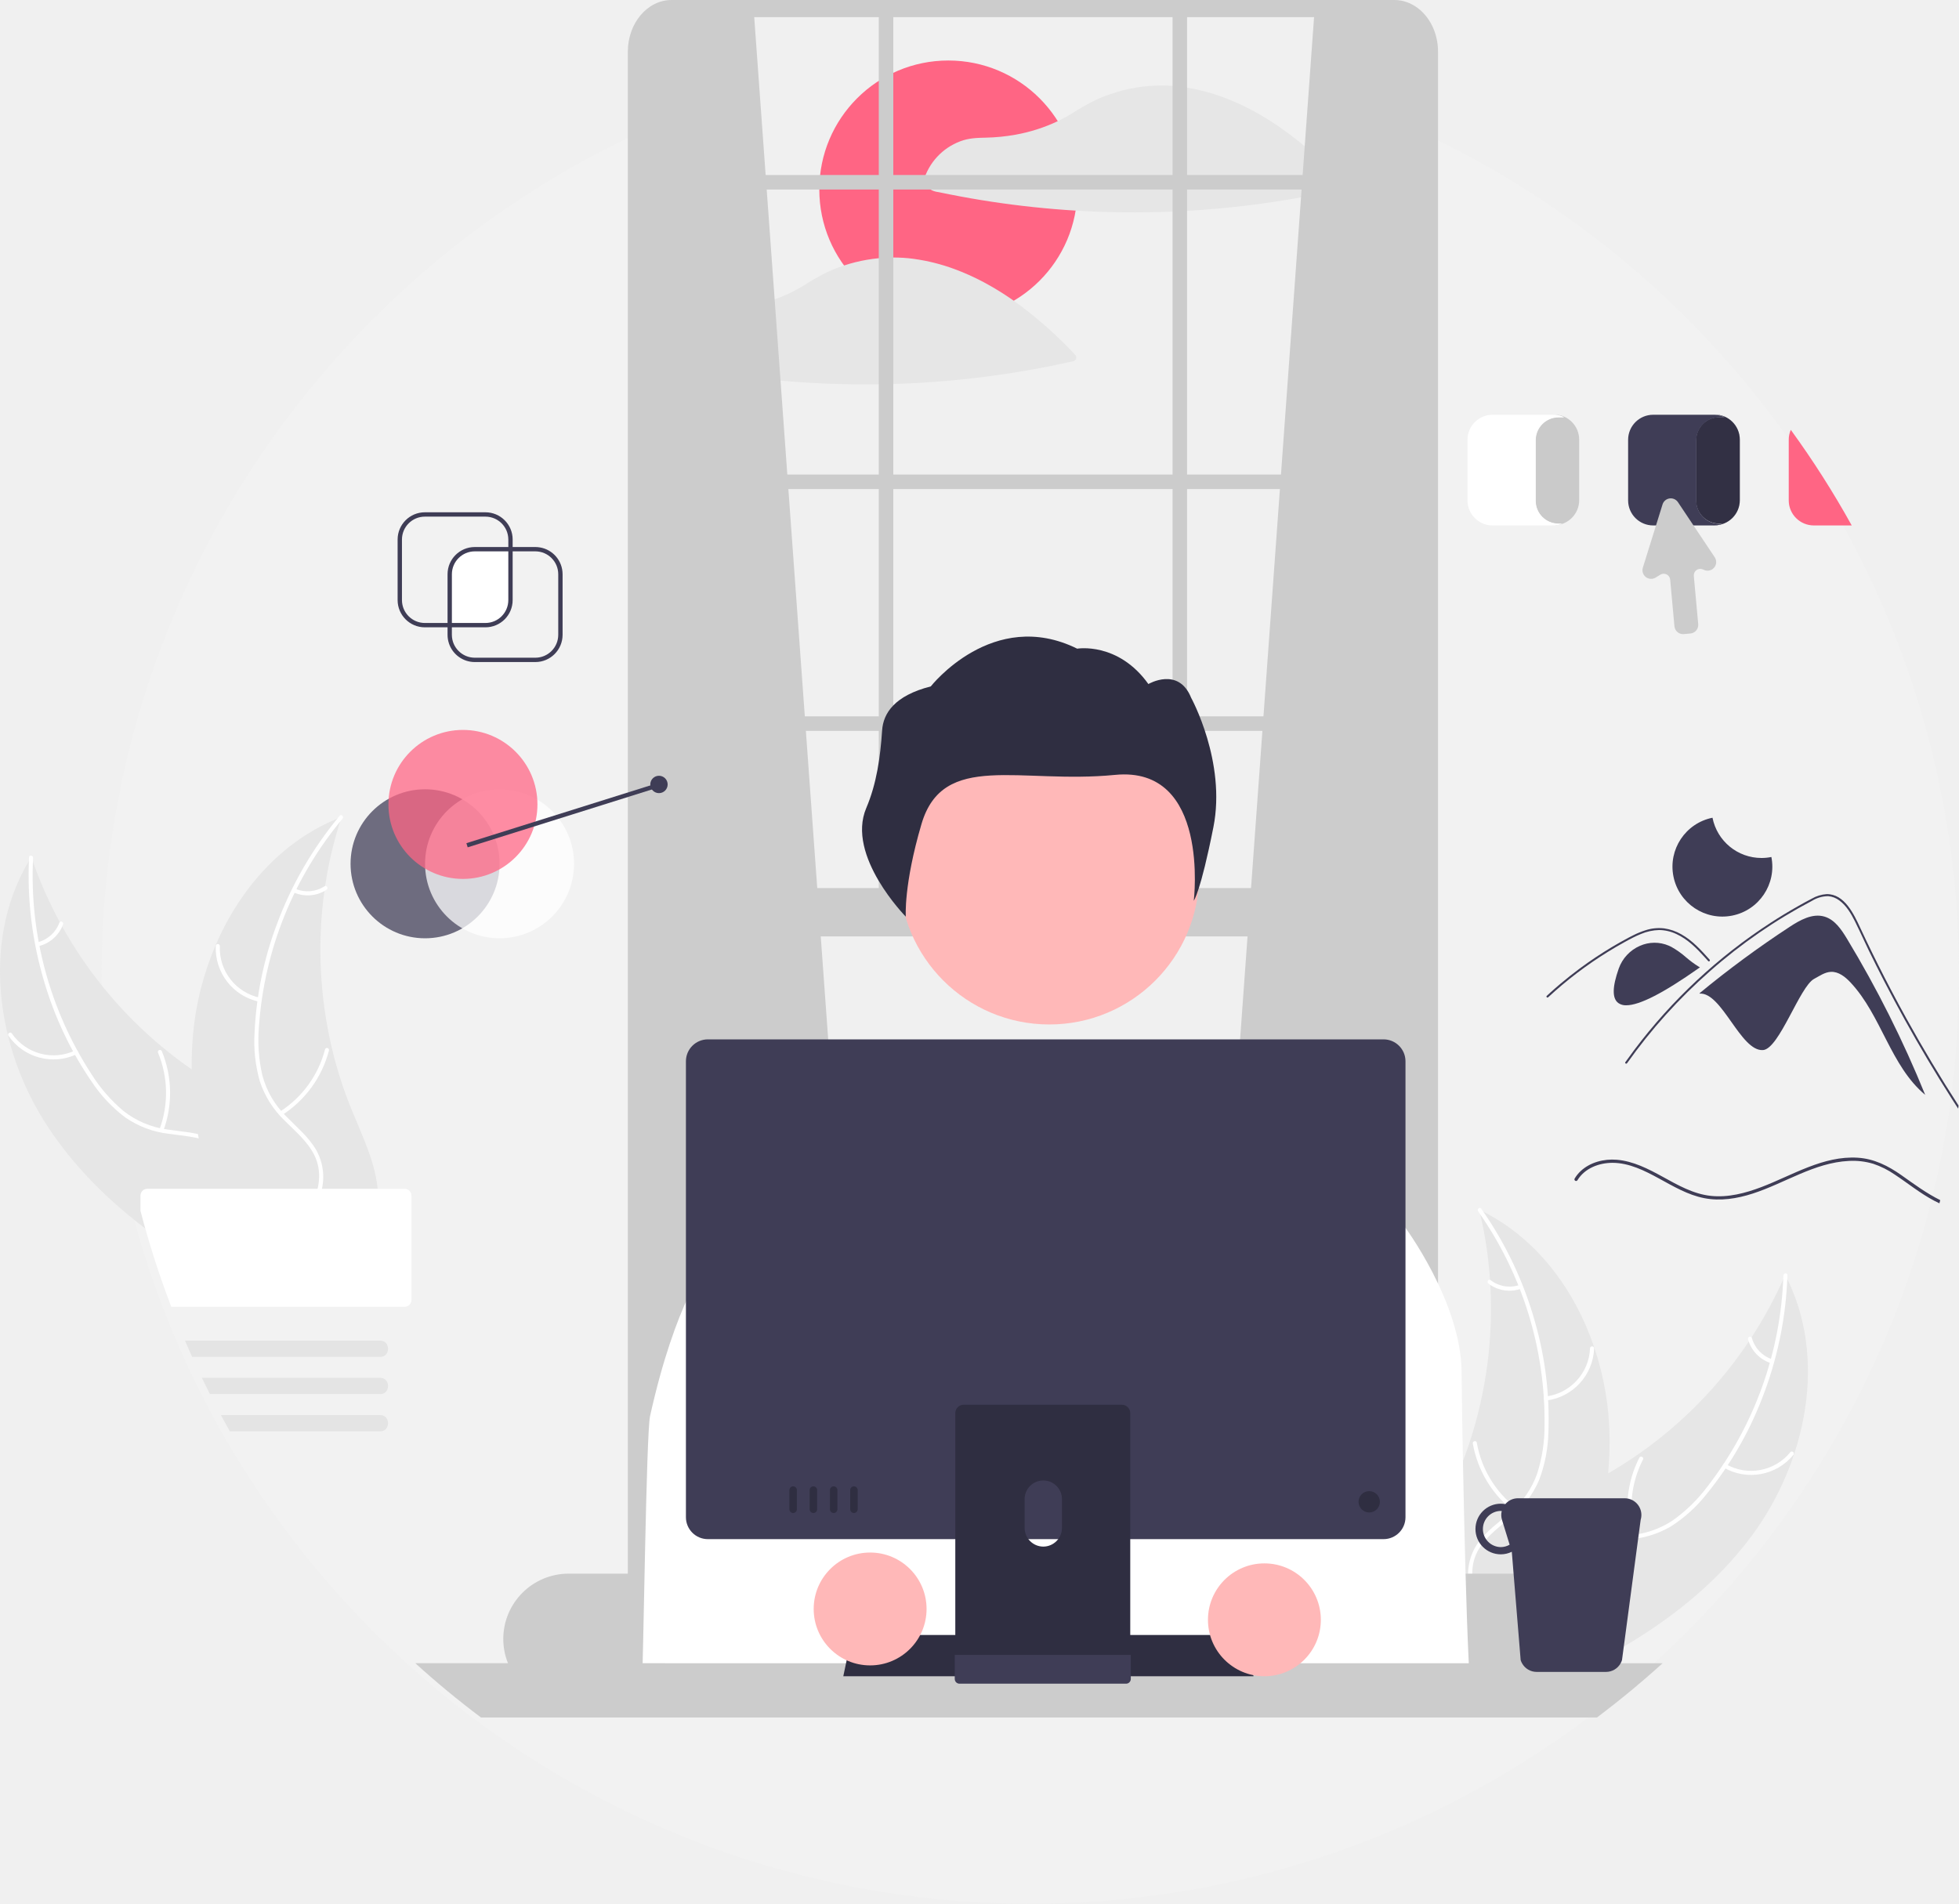
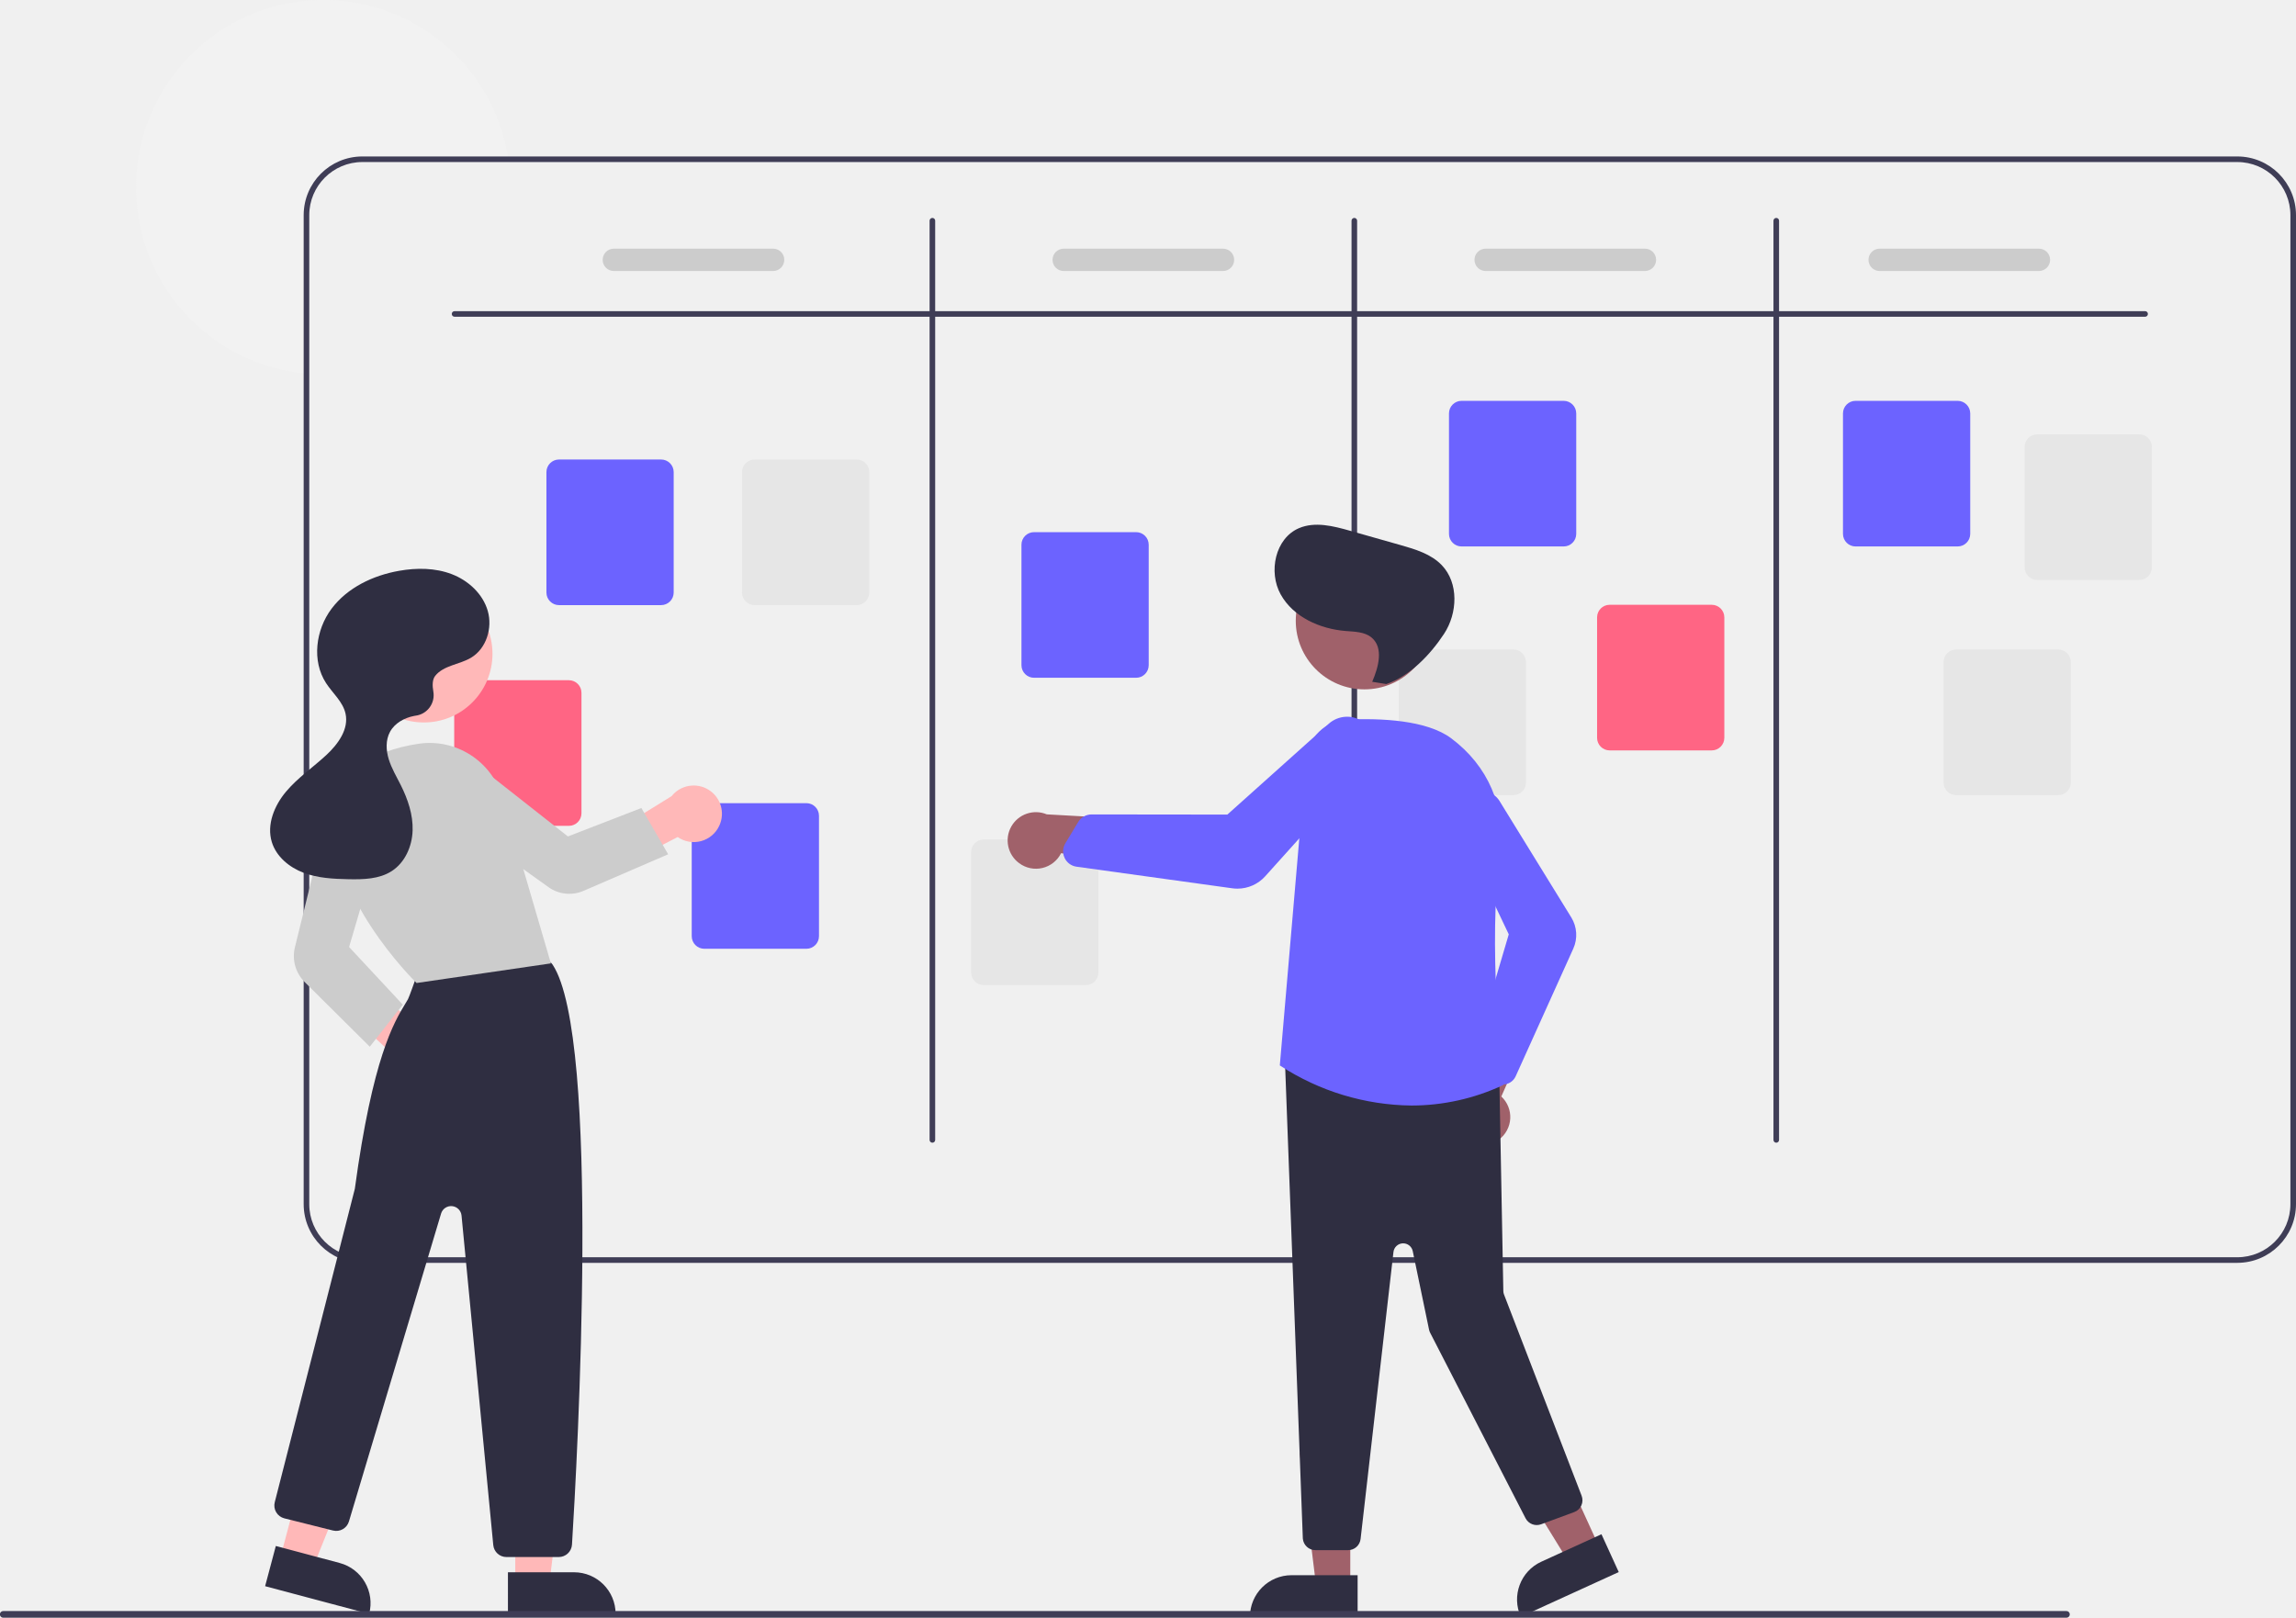
- <svg xmlns="http://www.w3.org/2000/svg" data-name="Layer 1" width="804.473" height="781.847" viewBox="0 0 804.473 781.847">
-   <path d="M954.619,274.869a380.704,380.704,0,0,0-25.021-39.265q-9.6-13.224-20.288-25.565h-.018a383.418,383.418,0,0,0-41.94-41.512q-4.613-3.918-9.351-7.675a380.926,380.926,0,0,0-93.882-54.857l.299,49.327L767.65,717.625H487.686L471.941,156.384l1.173-48.539C335.856,165.572,239.481,301.3,239.481,459.546a381.687,381.687,0,0,0,12.399,96.795,375.139,375.139,0,0,0,12.649,39.408q2.674,7.02,5.642,13.914c.954,2.237,1.925,4.457,2.933,6.668,1.292,2.888,2.638,5.767,4.02,8.611q1.604,3.356,3.298,6.668,2.179,4.346,4.502,8.62c1.194,2.237,2.425,4.457,3.672,6.667a382.934,382.934,0,0,0,76.151,95.244q12.956,11.753,26.964,22.285a381.449,381.449,0,0,0,458.295,0q7.621-5.723,14.931-11.829,4.854-4.038,9.547-8.227c.829-.74,1.658-1.48,2.478-2.228a382.978,382.978,0,0,0,71.364-87.008,374.258,374.258,0,0,0,19.325-36.689q2.286-4.974,4.43-10.037a376.132,376.132,0,0,0,16.562-47.591q1.03-3.757,1.988-7.541v-.009c.107-.437.223-.883.33-1.319.66-2.656,1.293-5.33,1.899-8.005v-.009q2.942-12.93,4.965-26.171c.169-1.132.339-2.264.499-3.396.062-.41.125-.82.169-1.23v-.009q1.444-10.229,2.344-20.609,1.391-16.299,1.399-32.972A379.627,379.627,0,0,0,954.619,274.869Z" transform="translate(-197.7636 -59.07674)" fill="#f2f2f2" />
-   <path d="M917.165,689.762c22.573-30.501,31.255-73.463,13.695-107.101a174.83,174.83,0,0,1-82.773,86.927c-14.289,7.006-30.912,13.31-37.526,27.784-4.116,9.006-3.332,19.641-.024,28.974,3.309,9.333,8.936,17.638,14.503,25.827l.293,2.454C860.387,740.094,894.592,720.263,917.165,689.762Z" transform="translate(-197.7636 -59.07674)" fill="#e6e6e6" />
-   <path d="M930.112,582.931a149.432,149.432,0,0,1-31.086,86.525,64.35,64.35,0,0,1-14.424,14.088,36.908,36.908,0,0,1-18.452,6.069c-6.131.439-12.453.179-18.371,2.101a22.599,22.599,0,0,0-13.521,12.6c-3.276,7.232-3.759,15.209-3.959,23.027-.223,8.68-.317,17.699-4.411,25.59-.496.956,1.016,1.67,1.512.715,7.123-13.728,2.498-29.782,6.743-44.214,1.981-6.734,6.003-12.912,12.726-15.61,5.879-2.36,12.399-2.097,18.61-2.488a39.384,39.384,0,0,0,18.263-5.261,59.491,59.491,0,0,0,14.912-13.482,144.976,144.976,0,0,0,22.711-39.209,152.082,152.082,0,0,0,10.413-50.596c.034-1.073-1.632-.921-1.666.145Z" transform="translate(-197.7636 -59.07674)" fill="#fff" />
-   <path d="M905.678,661.815a22.42,22.42,0,0,0,28.554-5.242c.678-.836-.589-1.928-1.268-1.092a20.76,20.76,0,0,1-26.571,4.822c-.93-.542-1.64.973-.715,1.512Z" transform="translate(-197.7636 -59.07674)" fill="#fff" />
-   <path d="M869.288,689.799a43.212,43.212,0,0,1,3.185-31.33c.493-.958-1.02-1.672-1.512-.715a44.947,44.947,0,0,0-3.248,32.609c.292,1.038,1.865.469,1.575-.563Z" transform="translate(-197.7636 -59.07674)" fill="#fff" />
-   <path d="M925.48,617.311a12.691,12.691,0,0,1-8.289-8.735c-.279-1.041-1.852-.471-1.575.563a14.221,14.221,0,0,0,9.149,9.683.864.864,0,0,0,1.113-.398.84.84,0,0,0-.398-1.113Z" transform="translate(-197.7636 -59.07674)" fill="#fff" />
-   <path d="M805.205,555.891c.156.655.311,1.31.458,1.976a167.127,167.127,0,0,1,3.973,26.818c.057.698.105,1.405.142,2.103a176.19,176.19,0,0,1-8.405,64.321,171.102,171.102,0,0,1-9.933,24.025c-5.408,10.696-12.123,21.862-13.637,33.381a29.352,29.352,0,0,0-.29,3.621l44.805,42.658c.15.046.292.102.443.149l1.711,1.785c.23-.385.46-.79.69-1.175.134-.223.259-.455.393-.678.086-.152.172-.304.259-.436.029-.05.057-.101.077-.141.087-.132.153-.264.23-.385q1.939-3.387,3.836-6.813c.01-.01.01-.01.009-.03,9.595-17.428,17.82-35.81,22.993-54.855.155-.573.321-1.156.456-1.748a163.269,163.269,0,0,0,4.717-26.223,144.339,144.339,0,0,0,.62-14.591,120.027,120.027,0,0,0-6.239-37.006c-7.992-23.785-23.502-44.749-45.61-55.917C806.336,556.443,805.78,556.167,805.205,555.891Z" transform="translate(-197.7636 -59.07674)" fill="#e6e6e6" />
-   <path d="M804.764,556.556a149.432,149.432,0,0,1,27.274,87.801,64.351,64.351,0,0,1-3.034,19.933,36.908,36.908,0,0,1-11.079,15.955c-4.631,4.042-9.836,7.64-13.403,12.738a22.599,22.599,0,0,0-3.209,18.201c1.738,7.746,6.156,14.406,10.702,20.769,5.048,7.065,10.403,14.323,11.885,23.088.18,1.062,1.817.721,1.638-.339-2.578-15.25-15.936-25.283-21.236-39.362-2.473-6.569-2.981-13.924.762-20.126,3.273-5.424,8.637-9.139,13.361-13.191a39.384,39.384,0,0,0,11.415-15.197,59.491,59.491,0,0,0,3.79-19.742,144.976,144.976,0,0,0-5.473-44.98,152.082,152.082,0,0,0-22.148-46.667c-.619-.877-1.858.248-1.243,1.119Z" transform="translate(-197.7636 -59.07674)" fill="#fff" />
-   <path d="M832.749,634.251a22.42,22.42,0,0,0,19.643-21.377c.038-1.075-1.631-1.185-1.669-.108a20.76,20.76,0,0,1-18.313,19.847c-1.069.127-.723,1.764.339,1.638Z" transform="translate(-197.7636 -59.07674)" fill="#fff" />
-   <path d="M820.542,678.504a43.212,43.212,0,0,1-16.32-26.933c-.183-1.061-1.821-.721-1.638.339a44.947,44.947,0,0,0,17.039,27.992c.858.653,1.772-.749.918-1.398Z" transform="translate(-197.7636 -59.07674)" fill="#fff" />
-   <path d="M821.765,586.795a12.691,12.691,0,0,1-11.877-1.984c-.85-.663-1.762.739-.918,1.398a14.221,14.221,0,0,0,13.135,2.224.864.864,0,0,0,.649-.988.84.84,0,0,0-.988-.649Z" transform="translate(-197.7636 -59.07674)" fill="#fff" />
-   <path d="M215.568,518.935c-20.02-32.234-25.181-75.76-4.946-107.86a174.83,174.83,0,0,0,75.435,93.366c13.673,8.144,29.728,15.778,35.144,30.742,3.37,9.311,1.725,19.847-2.331,28.88-4.056,9.033-10.34,16.853-16.554,24.562l-.492,2.423C268.068,573.715,235.588,551.169,215.568,518.935Z" transform="translate(-197.7636 -59.07674)" fill="#e6e6e6" />
-   <path d="M211.346,411.405a149.432,149.432,0,0,0,23.951,88.765,64.351,64.351,0,0,0,13.231,15.214,36.908,36.908,0,0,0,17.898,7.548c6.075.936,12.397,1.19,18.139,3.587a22.599,22.599,0,0,1,12.452,13.657c2.678,7.474,2.51,15.464,2.075,23.272-.483,8.669-1.123,17.667,2.317,25.864.417.993-1.149,1.582-1.565.59-5.984-14.262-.069-29.886-3.128-44.615-1.427-6.873-4.934-13.357-11.415-16.593-5.668-2.83-12.187-3.097-18.346-3.992a39.384,39.384,0,0,1-17.775-6.728,59.491,59.491,0,0,1-13.767-14.649,144.976,144.976,0,0,1-19.449-40.925,152.082,152.082,0,0,1-6.267-51.275c.053-1.072,1.702-.785,1.649.28Z" transform="translate(-197.7636 -59.07674)" fill="#fff" />
-   <path d="M229.288,492.014a22.42,22.42,0,0,1-28.033-7.545c-.608-.888.744-1.874,1.352-.985a20.76,20.76,0,0,0,26.091,6.965c.971-.464,1.555,1.103.59,1.565Z" transform="translate(-197.7636 -59.07674)" fill="#fff" />
-   <path d="M263.284,522.863a43.212,43.212,0,0,0-.628-31.485c-.413-.995,1.152-1.583,1.565-.59a44.947,44.947,0,0,1,.587,32.765c-.376,1.011-1.897.316-1.524-.689Z" transform="translate(-197.7636 -59.07674)" fill="#fff" />
-   <path d="M213.169,446.048a12.691,12.691,0,0,0,8.972-8.032c.363-1.015,1.884-.319,1.524.689a14.221,14.221,0,0,1-9.905,8.908.864.864,0,0,1-1.077-.487.84.84,0,0,1,.487-1.077Z" transform="translate(-197.7636 -59.07674)" fill="#fff" />
-   <path d="M338.037,394.606c-.208.64-.417,1.28-.617,1.932a167.128,167.128,0,0,0-6.139,26.406c-.114.691-.218,1.392-.312,2.085a176.19,176.19,0,0,0,3.15,64.791,171.101,171.101,0,0,0,7.948,24.753c4.521,11.1,10.306,22.775,10.879,34.378a29.352,29.352,0,0,1-.005,3.633l-48.124,38.876c-.154.033-.299.078-.453.112l-1.85,1.64c-.198-.403-.394-.825-.592-1.227-.116-.233-.221-.475-.336-.708-.074-.158-.147-.317-.223-.455-.025-.053-.049-.106-.065-.147-.076-.139-.131-.275-.198-.403q-1.657-3.533-3.27-7.102c-.009-.011-.009-.011-.007-.031-8.147-18.15-14.851-37.139-18.459-56.543-.108-.584-.226-1.178-.313-1.78a163.271,163.271,0,0,1-2.571-26.52,144.342,144.342,0,0,1,.568-14.593,120.027,120.027,0,0,1,9.226-36.376c9.898-23.057,27.061-42.691,50.004-52.025C336.864,395.064,337.441,394.833,338.037,394.606Z" transform="translate(-197.7636 -59.07674)" fill="#e6e6e6" />
-   <path d="M338.422,395.304a149.432,149.432,0,0,0-34.319,85.294,64.351,64.351,0,0,0,1.405,20.113,36.908,36.908,0,0,0,9.746,16.803c4.287,4.405,9.182,8.414,12.324,13.785a22.599,22.599,0,0,1,1.72,18.402c-2.362,7.58-7.306,13.858-12.355,19.831-5.606,6.631-11.533,13.43-13.722,22.045-.265,1.044-1.87.571-1.605-.471,3.809-14.99,17.938-23.904,24.364-37.506,2.998-6.347,4.103-13.635.876-20.121-2.822-5.672-7.866-9.811-12.245-14.233a39.384,39.384,0,0,1-10.142-16.074,59.491,59.491,0,0,1-2.173-19.985,144.976,144.976,0,0,1,9.111-44.386,152.082,152.082,0,0,1,25.867-44.713c.688-.824,1.831.398,1.148,1.217Z" transform="translate(-197.7636 -59.07674)" fill="#fff" />
-   <path d="M304.215,470.468a22.42,22.42,0,0,1-17.841-22.902.837.837,0,0,1,1.673.028,20.76,20.76,0,0,0,16.639,21.27c1.055.214.578,1.817-.471,1.605Z" transform="translate(-197.7636 -59.07674)" fill="#fff" />
-   <path d="M312.786,515.567a43.212,43.212,0,0,0,18.455-25.518c.269-1.043,1.873-.571,1.605.471a44.947,44.947,0,0,1-19.258,26.514c-.908.581-1.705-.89-.802-1.468Z" transform="translate(-197.7636 -59.07674)" fill="#fff" />
-   <path d="M319.021,424.062a12.691,12.691,0,0,0,11.999-1.012c.901-.592,1.696.88.802,1.468a14.221,14.221,0,0,1-13.272,1.149.864.864,0,0,1-.567-1.038.84.84,0,0,1,1.038-.567Z" transform="translate(-197.7636 -59.07674)" fill="#fff" />
-   <circle cx="389.439" cy="77.833" r="52.985" fill="#ff6584" />
-   <path d="M749.432,134.145a194.727,194.727,0,0,0-15.1-14.333c-10.322-8.753-21.75-16.196-34.488-20.885A79.528,79.528,0,0,0,685.048,95.031c-.606-.098-1.203-.196-1.81-.276a.669.669,0,0,0-.134,0,1.609,1.609,0,0,0-.285-.053c-1.239-.16-2.478-.285-3.726-.374a64.567,64.567,0,0,0-20.003,1.801,66.52,66.52,0,0,0-11.053,3.851,98.948,98.948,0,0,0-10.367,5.874,62.285,62.285,0,0,1-5.527,2.986,68.931,68.931,0,0,1-17.382,5.562,78.041,78.041,0,0,1-12.301,1.212c-3.583.071-6.962.196-10.358,1.489a24.822,24.822,0,0,0-15.127,16.384,1.597,1.597,0,0,0,.713,1.756c.918.66,1.809,1.408,2.781,1.997a8.727,8.727,0,0,0,2.71.74q2.3.481,4.608.936,8.49,1.685,17.052,2.986,17.221,2.607,34.639,3.672a1.729,1.729,0,0,0,.214.018,389.854,389.854,0,0,0,39.399.383c1.988-.08,3.967-.178,5.954-.294q12.421-.695,24.78-2.193,11.432-1.391,22.775-3.45,8.103-1.471,16.143-3.28A1.579,1.579,0,0,0,749.432,134.145Z" transform="translate(-197.7636 -59.07674)" fill="#e6e6e6" />
-   <path d="M639.302,204.796a173.068,173.068,0,0,0-25.235-22.213c-3.022-2.121-6.133-4.118-9.333-5.946a98.906,98.906,0,0,0-12.194-5.963c-.936-.383-1.881-.749-2.826-1.096a78.986,78.986,0,0,0-16.606-4.172c-.045-.009-.089,0-.134-.009-.089-.018-.187-.036-.276-.053a61.346,61.346,0,0,0-8.29-.508c-1.988,0-3.984.107-5.963.303a65.946,65.946,0,0,0-9.484,1.64c-1.542.383-3.075.829-4.582,1.337a65.441,65.441,0,0,0-6.463,2.514c-.036.018-.062.027-.098.045a96.29,96.29,0,0,0-10.269,5.83c-.071.045-.152.089-.223.134a64.774,64.774,0,0,1-11.838,5.544,72.094,72.094,0,0,1-10.857,2.87,76.88,76.88,0,0,1-12.301,1.203c-3.583.071-6.962.196-10.349,1.498a24.835,24.835,0,0,0-15.136,16.384,1.607,1.607,0,0,0,.713,1.756c.918.66,1.818,1.399,2.781,1.988a8.553,8.553,0,0,0,2.71.74c1.533.321,3.066.642,4.608.945q8.49,1.685,17.061,2.977,11.753,1.778,23.604,2.844,5.616.521,11.24.856,14.427.869,28.881.677,2.982-.04,5.963-.134,17.703-.521,35.299-2.656a388.256,388.256,0,0,0,38.909-6.73A1.572,1.572,0,0,0,639.302,204.796Z" transform="translate(-197.7636 -59.07674)" fill="#e6e6e6" />
-   <path d="M507.232,62.595l46.679,645.056L460.553,715.937V70.801C471.677,62.112,487.646,60.752,507.232,62.595Z" transform="translate(-197.7636 -59.07674)" fill="#ccc" />
-   <path d="M737.647,62.595,690.968,707.651l93.358,8.286V70.801C773.201,62.112,757.232,60.752,737.647,62.595Z" transform="translate(-197.7636 -59.07674)" fill="#ccc" />
-   <path d="M786.522,71.083c-2.897-7.103-9.056-12.006-16.179-12.006H473.54c-9.903,0-17.952,9.502-17.952,21.193V721.402a22.909,22.909,0,0,0,6.186,15.994,17.009,17.009,0,0,0,7.773,4.662,14.837,14.837,0,0,0,3.993.537H770.344a14.837,14.837,0,0,0,3.993-.537c7.987-2.147,13.959-10.586,13.959-20.656V80.269A24.342,24.342,0,0,0,786.522,71.083Zm-4.181,650.319c0,7.808-5.384,14.163-11.998,14.163H473.54c-5.482,0-10.126-4.367-11.543-10.312a16.451,16.451,0,0,1-.455-3.851V80.269c0-7.808,5.384-14.153,11.998-14.153H770.344a10.179,10.179,0,0,1,3.566.642c4.876,1.789,8.432,7.166,8.432,13.511Z" transform="translate(-197.7636 -59.07674)" fill="#ccc" />
-   <rect x="260.803" y="194.882" width="326.752" height="5.959" fill="#ccc" />
-   <rect x="260.803" y="71.872" width="326.752" height="5.959" fill="#ccc" />
-   <rect x="260.803" y="294.199" width="326.752" height="5.959" fill="#ccc" />
-   <rect x="360.878" y="2.674" width="5.959" height="375.944" fill="#ccc" />
-   <rect x="481.521" y="2.674" width="5.959" height="375.944" fill="#ccc" />
-   <path d="M822.561,705.353H431.253a26.844,26.844,0,0,0-26.813,26.813,26.543,26.543,0,0,0,1.934,9.975,26.815,26.815,0,0,0,24.878,16.847H822.561a26.815,26.815,0,0,0,23.14-13.282,25.895,25.895,0,0,0,1.747-3.566,26.543,26.543,0,0,0,1.934-9.975A26.852,26.852,0,0,0,822.561,705.353Z" transform="translate(-197.7636 -59.07674)" fill="#ccc" />
-   <rect x="262.789" y="364.714" width="324.766" height="19.863" fill="#ccc" />
-   <path d="M422.193,358.755h5.959a10.925,10.925,0,0,1,10.925,10.925v0a0,0,0,0,1,0,0h-27.809a0,0,0,0,1,0,0v0A10.925,10.925,0,0,1,422.193,358.755Z" fill="#ccc" />
-   <circle id="b6ad44ff-295b-418b-9346-03b76e49c34f" data-name="ab6171fa-7d69-4734-b81c-8dff60f9761b" cx="430.901" cy="359.185" r="61.548" fill="#ffb8b8" />
-   <path id="e8f77054-5a04-4fda-83df-6cd2e0c3cac3-153" data-name="bf427902-b9bf-4946-b5d7-5c1c7e04535e" d="M560.006,359.053c.465-7.068,5.139-14.301,19.99-18.08,0,0,25.486-32.59,60.118-15.499,0,0,16.79-2.889,29.239,14.531,0,0,12.343-7.28,17.551,5.624,0,0,14.477,26.32,9.147,53.167s-8.058,30.197-8.058,30.197,6.793-55.532-32.335-51.681-70.631-9.91-79.492,20.218c-7.358,25.017-6.431,38.009-6.431,38.009s-24.605-24.956-16.239-44.608C557.776,380.88,559.289,369.953,560.006,359.053Z" transform="translate(-197.7636 -59.07674)" fill="#2f2e41" />
-   <path d="M461.292,754.62H801.73c-2.275-25.969-3.762-125.235-3.762-131.769,0-28.816-23.579-60.263-23.579-60.263l-8.44-4.665-70.482-21.99-18.24-23.693a20.283,20.283,0,0,0-16.245-7.932l-57.619.432a20.344,20.344,0,0,0-13.664,5.415L554.019,543.255l-52.331,24.99-.089-.089-.547.407-7.766,5.593-4.995,3.61s-13.105,15.723-23.579,62.881C463.135,647.739,462.029,739.557,461.292,754.62Z" transform="translate(-197.7636 -59.07674)" fill="#ffffff" />
-   <path d="M880.527,742.14c-.82.749-1.649,1.489-2.478,2.228q-4.707,4.185-9.547,8.227-7.314,6.097-14.931,11.829H395.277q-13.999-10.509-26.964-22.285Z" transform="translate(-197.7636 -59.07674)" fill="#ccc" />
-   <polygon points="514.774 688.412 346.303 688.412 349.868 671.476 511.208 671.476 514.774 688.412" fill="#2f2e41" />
-   <path d="M864.955,674.395H821.117a6.771,6.771,0,0,0-5.197,2.407,9.829,9.829,0,0,0-1.854-.178,10.398,10.398,0,1,0,0,20.796,10.281,10.281,0,0,0,4.528-1.052l.731,8.985,2.906,35.513a6.483,6.483,0,0,0,.553,1.275,6.834,6.834,0,0,0,5.999,3.566H857.289a6.859,6.859,0,0,0,6.008-3.566,7.029,7.029,0,0,0,.544-1.275l7.666-57.601A6.854,6.854,0,0,0,864.955,674.395Zm-50.889,20.056a7.43,7.43,0,0,1,0-14.859c.134,0,.258.036.392.045a6.806,6.806,0,0,0,.107,3.628l3.138,10.197A7.308,7.308,0,0,1,814.066,694.451Z" transform="translate(-197.7636 -59.07674)" fill="#3f3d56" />
-   <path d="M765.94,485.931H488.435a9.008,9.008,0,0,0-8.994,8.994V682.186a9.003,9.003,0,0,0,8.994,8.994H765.94a9.003,9.003,0,0,0,8.994-8.994V494.925A9.008,9.008,0,0,0,765.94,485.931Z" transform="translate(-197.7636 -59.07674)" fill="#3f3d56" />
-   <path d="M658.439,635.977H593.52a3.464,3.464,0,0,0-3.459,3.467V741.998H661.907V639.444A3.466,3.466,0,0,0,658.439,635.977Zm-32.241,58.27a7.702,7.702,0,0,1-7.666-7.666V674.752a7.666,7.666,0,0,1,15.332,0v11.829a7.702,7.702,0,0,1-7.666,7.666Z" transform="translate(-197.7636 -59.07674)" fill="#2f2e41" />
-   <path d="M589.839,738.717v9.894a1.938,1.938,0,0,0,1.934,1.934h68.422a1.944,1.944,0,0,0,1.934-1.934v-9.894Z" transform="translate(-197.7636 -59.07674)" fill="#3f3d56" />
-   <circle cx="562.275" cy="616.771" r="4.381" fill="#2f2e41" />
-   <path d="M523.466,669.493a1.533,1.533,0,0,0-1.533,1.533v7.889a1.533,1.533,0,0,0,3.066,0v-7.889A1.533,1.533,0,0,0,523.466,669.493Z" transform="translate(-197.7636 -59.07674)" fill="#2f2e41" />
-   <path d="M531.792,669.493a1.533,1.533,0,0,0-1.533,1.533v7.889a1.533,1.533,0,0,0,3.066,0v-7.889A1.533,1.533,0,0,0,531.792,669.493Z" transform="translate(-197.7636 -59.07674)" fill="#2f2e41" />
-   <path d="M540.117,669.493a1.533,1.533,0,0,0-1.533,1.533v7.889a1.533,1.533,0,0,0,3.066,0v-7.889A1.533,1.533,0,0,0,540.117,669.493Z" transform="translate(-197.7636 -59.07674)" fill="#2f2e41" />
-   <path d="M548.443,669.493a1.533,1.533,0,0,0-1.533,1.533v7.889a1.533,1.533,0,0,0,3.066,0v-7.889A1.533,1.533,0,0,0,548.443,669.493Z" transform="translate(-197.7636 -59.07674)" fill="#2f2e41" />
-   <circle cx="357.322" cy="660.779" r="23.176" fill="#ffb8b8" />
-   <circle cx="519.231" cy="665.236" r="23.176" fill="#ffb8b8" />
-   <path d="M956.212,444.572c-2.29-3.788-5.004-7.832-9.254-9.069-4.922-1.432-9.978,1.413-14.266,4.221a415.722,415.722,0,0,0-36.997,27.259l.013.147c9.202-.635,16.84,23.835,26.042,23.2,6.649-.459,15.091-26.084,20.967-29.229,2.23-1.194,4.403-2.788,6.93-2.899,3.139-.138,5.876,2.054,8.027,4.345,12.723,13.548,16.405,34.267,30.679,46.171A452.999,452.999,0,0,0,956.212,444.572Z" transform="translate(-197.7636 -59.07674)" fill="#3f3d56" />
-   <path d="M980.701,477.48q10.068,18.184,21.357,35.646v.009c-.045.41-.107.82-.169,1.23q-1.364-2.086-2.701-4.19-10.135-15.898-19.263-32.402-4.332-7.849-8.45-15.822-3.182-6.177-6.231-12.426c-.579-1.194-1.141-2.389-1.703-3.592-1.319-2.817-2.621-5.651-4.011-8.432-1.587-3.173-3.521-6.489-6.436-8.62a8.781,8.781,0,0,0-4.573-1.765,12.771,12.771,0,0,0-6.623,1.899,213.146,213.146,0,0,0-41.922,28.907,218.446,218.446,0,0,0-34.051,37.804c-.303.428-1.016.018-.713-.419,1.203-1.694,2.416-3.36,3.664-5.018a219.484,219.484,0,0,1,56.023-52.253q5.442-3.53,11.098-6.73c1.899-1.079,3.806-2.139,5.749-3.138a14.02,14.02,0,0,1,6.097-1.89c7.399-.116,11.231,8.263,13.861,13.897q1.23,2.661,2.505,5.313,4.8,10.028,9.975,19.896Q977.367,471.468,980.701,477.48Z" transform="translate(-197.7636 -59.07674)" fill="#3f3d56" />
-   <path d="M899.25,453.785c-.43-.479-.857-.958-1.289-1.437-3.411-3.772-7.071-7.501-11.755-9.663a17.054,17.054,0,0,0-7.145-1.656,20.39,20.39,0,0,0-7.419,1.618c-1.117.446-2.209.953-3.285,1.492-1.229.619-2.436,1.278-3.638,1.944q-3.384,1.872-6.679,3.909-6.558,4.053-12.705,8.724-3.187,2.423-6.242,5.004-2.841,2.398-5.568,4.925c-.389.359-.969-.222-.58-.58.479-.446.964-.89,1.448-1.328q2.053-1.856,4.172-3.641,3.864-3.26,7.928-6.269,6.32-4.681,13.074-8.727,3.375-2.02,6.844-3.871c.698-.372,1.404-.736,2.119-1.081a33.778,33.778,0,0,1,5.037-2.05,17.919,17.919,0,0,1,7.608-.747,19.806,19.806,0,0,1,7.019,2.428c4.599,2.571,8.166,6.545,11.637,10.424C900.18,453.596,899.603,454.179,899.25,453.785Z" transform="translate(-197.7636 -59.07674)" fill="#3f3d56" />
-   <path d="M865.596,471.935a5.297,5.297,0,0,1-3.285-.941c-2.545-1.928-2.478-6.559.204-14.159a15.983,15.983,0,0,1,8.652-9.299,14.811,14.811,0,0,1,11.928-.071q.494.214.973.46h0a35.128,35.128,0,0,1,6.1,4.328,40.298,40.298,0,0,0,5.08,3.752l.597.35-.566.399C880.839,466.92,871.049,471.935,865.596,471.935Z" transform="translate(-197.7636 -59.07674)" fill="#3f3d56" />
-   <path d="M921.121,411.438a20.506,20.506,0,0,1-20.114-16.531,20.502,20.502,0,1,0,24.183,16.126A20.592,20.592,0,0,1,921.121,411.438Z" transform="translate(-197.7636 -59.07674)" fill="#3f3d56" />
-   <circle cx="174.554" cy="354.748" r="30.595" fill="#3f3d56" opacity="0.74" />
-   <circle cx="205.148" cy="354.748" r="30.595" fill="#ffffff" opacity="0.74" />
-   <circle cx="190.11" cy="330.364" r="30.595" fill="#ff6584" opacity="0.74" />
-   <rect x="387.662" y="392.976" width="82.372" height="1.783" transform="matrix(0.95403, -0.29972, 0.29972, 0.95403, -296.0981, 87.56435)" fill="#3f3d56" />
-   <circle cx="270.611" cy="322.162" r="3.566" fill="#3f3d56" />
-   <path d="M978.544,541.678c5.224,3.681,10.242,7.434,15.982,10.269-.107.437-.223.882-.33,1.319-.704-.33-1.391-.677-2.077-1.034-5.821-3.049-10.83-7.193-16.294-10.795a35.157,35.157,0,0,0-8.789-4.403,28.995,28.995,0,0,0-10.046-1.177c-14.146.695-26.269,9.137-39.417,13.389-6.436,2.086-13.282,3.2-19.994,1.89-6.712-1.31-12.675-4.876-18.603-8.103-5.847-3.191-12.221-6.4-19.049-6.4-5.562.009-11.41,2.237-14.387,7.158a.668.668,0,0,1-1.15-.677,14.03,14.03,0,0,1,2.434-3.04c3.886-3.681,9.6-5.134,14.85-4.707,6.792.553,12.987,3.762,18.862,6.988,6.231,3.423,12.613,7.104,19.815,7.853,7.113.749,14.155-1.114,20.751-3.619,12.774-4.858,25.378-12.952,39.586-12.052C967.392,534.965,973.133,537.871,978.544,541.678Z" transform="translate(-197.7636 -59.07674)" fill="#3f3d56" />
-   <path d="M419.433,283.881v1.81a9.388,9.388,0,0,0-1.818-.178h-9.324v20.02a11.184,11.184,0,0,1-11.178,11.178H383.332v3.084a9.341,9.341,0,0,0,.722,3.601h-1.908a10.979,10.979,0,0,1-.597-3.601v-3.084h-7.577v-1.783h7.577V294.907a11.184,11.184,0,0,1,11.178-11.178h13.781v-3.12h1.783v3.12h9.324A11.125,11.125,0,0,1,419.433,283.881Z" transform="translate(-197.7636 -59.07674)" fill="#ffffff" />
-   <path d="M397.113,269.467H372.226a11.184,11.184,0,0,0-11.178,11.178v24.887a11.184,11.184,0,0,0,11.178,11.178h24.887a11.184,11.184,0,0,0,11.178-11.178v-24.923A11.183,11.183,0,0,0,397.113,269.467Zm9.395,36.065a9.408,9.408,0,0,1-9.395,9.395H372.226a9.408,9.408,0,0,1-9.395-9.395V280.645a9.408,9.408,0,0,1,9.395-9.395h24.887a9.406,9.406,0,0,1,9.395,9.36Z" transform="translate(-197.7636 -59.07674)" fill="#3f3d56" />
-   <path d="M381.55,314.928v1.783h1.783v-1.783Zm0,0v1.783h1.783v-1.783ZM419.433,283.881a11.125,11.125,0,0,0-1.818-.152H392.728a11.184,11.184,0,0,0-11.178,11.178v24.887a10.979,10.979,0,0,0,.597,3.601,11.182,11.182,0,0,0,10.581,7.577h24.887a11.184,11.184,0,0,0,11.178-11.178V294.907A11.178,11.178,0,0,0,419.433,283.881Zm7.577,35.914a9.408,9.408,0,0,1-9.395,9.395H392.728a9.409,9.409,0,0,1-9.395-9.395V294.907a9.408,9.408,0,0,1,9.395-9.395h24.887a9.399,9.399,0,0,1,9.395,9.395Zm-45.46-4.867v1.783h1.783v-1.783Z" transform="translate(-197.7636 -59.07674)" fill="#3f3d56" />
-   <path d="M363.945,547.302H258.227a2.783,2.783,0,0,0-2.781,2.772v6.266a375.14,375.14,0,0,0,12.649,39.408h95.85a2.769,2.769,0,0,0,2.772-2.772V550.074A2.775,2.775,0,0,0,363.945,547.302Z" transform="translate(-197.7636 -59.07674)" fill="#ffffff" />
-   <path d="M353.872,609.663H273.737c.954,2.237,1.925,4.457,2.933,6.668h77.203C358.222,616.393,358.178,609.601,353.872,609.663Z" transform="translate(-197.7636 -59.07674)" fill="#e4e4e4" />
-   <path d="M353.872,624.941H280.69q1.604,3.356,3.298,6.668h69.884C358.222,631.671,358.178,624.888,353.872,624.941Z" transform="translate(-197.7636 -59.07674)" fill="#e4e4e4" />
-   <path d="M353.872,640.229H288.489c1.194,2.237,2.425,4.457,3.672,6.668h61.71C358.222,646.959,358.178,640.166,353.872,640.229Z" transform="translate(-197.7636 -59.07674)" fill="#e4e4e4" />
-   <path d="M901.94,229.333h-.508a10.206,10.206,0,0,1,4.554,1.077h-2.312a9.405,9.405,0,0,0-9.395,9.395v24.888a9.405,9.405,0,0,0,9.395,9.395h1.474a10.216,10.216,0,0,1-3.716.706h.508A10.298,10.298,0,0,0,912.226,264.507V239.619A10.298,10.298,0,0,0,901.94,229.333Z" transform="translate(-197.7636 -59.07674)" fill="#3f3d56" />
-   <path d="M901.94,229.333h-.508a10.206,10.206,0,0,1,4.554,1.077h-2.312a9.405,9.405,0,0,0-9.395,9.395v24.888a9.405,9.405,0,0,0,9.395,9.395h1.474a10.216,10.216,0,0,1-3.716.706h.508A10.298,10.298,0,0,0,912.226,264.507V239.619A10.298,10.298,0,0,0,901.94,229.333Z" transform="translate(-197.7636 -59.07674)" opacity="0.21" />
-   <path d="M835.977,229.333h-.508a10.206,10.206,0,0,1,4.554,1.077h-2.312a9.405,9.405,0,0,0-9.395,9.395v24.888a9.405,9.405,0,0,0,9.395,9.395h1.474a10.216,10.216,0,0,1-3.716.706h.508A10.298,10.298,0,0,0,846.264,264.507V239.619A10.298,10.298,0,0,0,835.977,229.333Z" transform="translate(-197.7636 -59.07674)" fill="#ffffff" />
-   <path d="M835.977,229.333h-.508a10.206,10.206,0,0,1,4.554,1.077h-2.312a9.405,9.405,0,0,0-9.395,9.395v24.888a9.405,9.405,0,0,0,9.395,9.395h1.474a10.216,10.216,0,0,1-3.716.706h.508A10.298,10.298,0,0,0,846.264,264.507V239.619A10.298,10.298,0,0,0,835.977,229.333Z" transform="translate(-197.7636 -59.07674)" opacity="0.21" />
-   <path d="M837.812,274.165a9.405,9.405,0,0,1-9.395-9.395V239.882a9.405,9.405,0,0,1,9.395-9.395h2.312a10.206,10.206,0,0,0-4.554-1.077H810.681a10.298,10.298,0,0,0-10.286,10.286v24.888a10.298,10.298,0,0,0,10.286,10.286H835.569a10.216,10.216,0,0,0,3.716-.706Z" transform="translate(-197.7636 -59.07674)" fill="#ffffff" />
-   <path d="M903.774,274.165a9.405,9.405,0,0,1-9.395-9.395V239.882a9.405,9.405,0,0,1,9.395-9.395h2.312a10.206,10.206,0,0,0-4.554-1.077H876.643a10.298,10.298,0,0,0-10.286,10.286v24.888a10.298,10.298,0,0,0,10.286,10.286h24.888a10.216,10.216,0,0,0,3.716-.706Z" transform="translate(-197.7636 -59.07674)" fill="#3f3d56" />
-   <path d="M933.163,235.604a380.7,380.7,0,0,1,25.021,39.265H942.603a10.302,10.302,0,0,1-10.287-10.287V239.695A10.275,10.275,0,0,1,933.163,235.604Z" transform="translate(-197.7636 -59.07674)" fill="#ff6584" />
-   <path d="M901.92,287.928l-8.718-13.059-6.373-9.547a3.546,3.546,0,0,0-6.338.918l-2.683,8.629-5.402,17.337a3.553,3.553,0,0,0,5.259,4.074l1.917-1.186a2.661,2.661,0,0,1,4.047,2.023l1.756,19.165a3.558,3.558,0,0,0,3.53,3.227c.107,0,.214-.009.33-.018l2.692-.241a3.545,3.545,0,0,0,3.209-3.86l-1.809-19.789a2.657,2.657,0,0,1,3.762-2.656l.392.178a3.547,3.547,0,0,0,4.43-5.197Z" transform="translate(-197.7636 -59.07674)" fill="#ccc" />
+ <svg xmlns="http://www.w3.org/2000/svg" data-name="Layer 1" width="821.676" height="579.01" viewBox="0 0 821.676 579.01">
+   <path d="M371.238,218.495h-52.4a19.017,19.017,0,0,0-19,19v56.81c-.67-.04-1.34-.1-2-.18a66.999,66.999,0,1,1,73.1-77.63C371.048,217.155,371.148,217.825,371.238,218.495Z" transform="translate(-189.1619 -160.4952)" fill="#f2f2f2" />
+   <path d="M989.838,216.495h-671a21.023,21.023,0,0,0-21,21v354a21.023,21.023,0,0,0,21,21h671a21.023,21.023,0,0,0,21-21v-354A21.023,21.023,0,0,0,989.838,216.495Zm19,375a19.017,19.017,0,0,1-19,19h-671a19.017,19.017,0,0,1-19-19v-354a19.017,19.017,0,0,1,19-19h671a19.017,19.017,0,0,1,19,19Z" transform="translate(-189.1619 -160.4952)" fill="#3f3d56" />
+   <path d="M956.838,273.865h-605a1,1,0,0,1,0-2h605a1,1,0,0,1,0,2Z" transform="translate(-189.1619 -160.4952)" fill="#3f3d56" />
+   <path d="M522.838,569.495a1,1,0,0,1-1-1v-329a1,1,0,1,1,2,0v329A1,1,0,0,1,522.838,569.495Z" transform="translate(-189.1619 -160.4952)" fill="#3f3d56" />
+   <path d="M673.838,569.495a1,1,0,0,1-1-1v-329a1,1,0,1,1,2,0v329A1,1,0,0,1,673.838,569.495Z" transform="translate(-189.1619 -160.4952)" fill="#3f3d56" />
+   <path d="M824.838,569.495a1,1,0,0,1-1-1v-329a1,1,0,1,1,2,0v329A1,1,0,0,1,824.838,569.495Z" transform="translate(-189.1619 -160.4952)" fill="#3f3d56" />
+   <path d="M425.754,377.083h-36.54a4.505,4.505,0,0,1-4.5-4.5V329.463a4.505,4.505,0,0,1,4.5-4.5h36.54a4.505,4.505,0,0,1,4.5,4.5v43.12A4.505,4.505,0,0,1,425.754,377.083Z" transform="translate(-189.1619 -160.4952)" fill="#6c63ff" />
+   <path d="M477.754,500.083h-36.54a4.505,4.505,0,0,1-4.5-4.5V452.463a4.505,4.505,0,0,1,4.5-4.5h36.54a4.505,4.505,0,0,1,4.5,4.5v43.12A4.505,4.505,0,0,1,477.754,500.083Z" transform="translate(-189.1619 -160.4952)" fill="#6c63ff" />
+   <path d="M595.754,403.083h-36.54a4.505,4.505,0,0,1-4.5-4.5V355.463a4.505,4.505,0,0,1,4.5-4.5h36.54a4.505,4.505,0,0,1,4.5,4.5v43.12A4.505,4.505,0,0,1,595.754,403.083Z" transform="translate(-189.1619 -160.4952)" fill="#6c63ff" />
+   <path d="M748.754,356.083h-36.54a4.505,4.505,0,0,1-4.5-4.5V308.463a4.505,4.505,0,0,1,4.5-4.5h36.54a4.505,4.505,0,0,1,4.5,4.5v43.12A4.505,4.505,0,0,1,748.754,356.083Z" transform="translate(-189.1619 -160.4952)" fill="#6c63ff" />
+   <path d="M889.754,356.083h-36.54a4.505,4.505,0,0,1-4.5-4.5V308.463a4.505,4.505,0,0,1,4.5-4.5h36.54a4.505,4.505,0,0,1,4.5,4.5v43.12A4.505,4.505,0,0,1,889.754,356.083Z" transform="translate(-189.1619 -160.4952)" fill="#6c63ff" />
+   <path d="M954.754,368.083h-36.54a4.505,4.505,0,0,1-4.5-4.5V320.463a4.505,4.505,0,0,1,4.5-4.5h36.54a4.505,4.505,0,0,1,4.5,4.5v43.12A4.505,4.505,0,0,1,954.754,368.083Z" transform="translate(-189.1619 -160.4952)" fill="#e6e6e6" />
+   <path d="M925.754,445.083h-36.54a4.505,4.505,0,0,1-4.5-4.5V397.463a4.505,4.505,0,0,1,4.5-4.5h36.54a4.505,4.505,0,0,1,4.5,4.5v43.12A4.505,4.505,0,0,1,925.754,445.083Z" transform="translate(-189.1619 -160.4952)" fill="#e6e6e6" />
+   <path d="M801.754,429.083h-36.54a4.505,4.505,0,0,1-4.5-4.5V381.463a4.505,4.505,0,0,1,4.5-4.5h36.54a4.505,4.505,0,0,1,4.5,4.5v43.12A4.505,4.505,0,0,1,801.754,429.083Z" transform="translate(-189.1619 -160.4952)" fill="#ff6584" />
+   <path d="M730.754,445.083h-36.54a4.505,4.505,0,0,1-4.5-4.5V397.463a4.505,4.505,0,0,1,4.5-4.5h36.54a4.505,4.505,0,0,1,4.5,4.5v43.12A4.505,4.505,0,0,1,730.754,445.083Z" transform="translate(-189.1619 -160.4952)" fill="#e6e6e6" />
+   <path d="M577.754,513.083h-36.54a4.505,4.505,0,0,1-4.5-4.5V465.463a4.505,4.505,0,0,1,4.5-4.5h36.54a4.505,4.505,0,0,1,4.5,4.5v43.12A4.505,4.505,0,0,1,577.754,513.083Z" transform="translate(-189.1619 -160.4952)" fill="#e6e6e6" />
+   <path d="M392.754,456.083h-36.54a4.505,4.505,0,0,1-4.5-4.5V408.463a4.505,4.505,0,0,1,4.5-4.5h36.54a4.505,4.505,0,0,1,4.5,4.5v43.12A4.505,4.505,0,0,1,392.754,456.083Z" transform="translate(-189.1619 -160.4952)" fill="#ff6584" />
+   <path d="M495.754,377.083h-36.54a4.505,4.505,0,0,1-4.5-4.5V329.463a4.505,4.505,0,0,1,4.5-4.5h36.54a4.505,4.505,0,0,1,4.5,4.5v43.12A4.505,4.505,0,0,1,495.754,377.083Z" transform="translate(-189.1619 -160.4952)" fill="#e6e6e6" />
+   <path d="M465.838,257.495h-57a4,4,0,0,1,0-8h57a4,4,0,0,1,0,8Z" transform="translate(-189.1619 -160.4952)" fill="#ccc" />
+   <path d="M626.838,257.495h-57a4,4,0,0,1,0-8h57a4,4,0,0,1,0,8Z" transform="translate(-189.1619 -160.4952)" fill="#ccc" />
+   <path d="M777.838,257.495h-57a4,4,0,0,1,0-8h57a4,4,0,0,1,0,8Z" transform="translate(-189.1619 -160.4952)" fill="#ccc" />
+   <path d="M918.838,257.495h-57a4,4,0,0,1,0-8h57a4,4,0,0,1,0,8Z" transform="translate(-189.1619 -160.4952)" fill="#ccc" />
+   <path d="M338.171,550.387A10.056,10.056,0,0,1,329.471,537.656L303.838,513.795l13.553-3.438,25.206,20.444a10.11,10.11,0,0,1-4.426,19.586Z" transform="translate(-189.1619 -160.4952)" fill="#ffb8b8" />
+   <polygon points="184.404 566.253 196.664 566.253 202.496 518.965 184.402 518.965 184.404 566.253" fill="#ffb8b8" />
+   <path d="M370.939,723.245h38.531a0,0,0,0,1,0,0v14.887a0,0,0,0,1,0,0H385.826a14.887,14.887,0,0,1-14.887-14.887v0A0,0,0,0,1,370.939,723.245Z" transform="translate(591.28 1300.863) rotate(179.9974)" fill="#2f2e41" />
+   <polygon points="100.345 557.401 112.193 560.555 129.994 516.359 112.509 511.705 100.345 557.401" fill="#ffb8b8" />
+   <path d="M285.307,718.541h38.531a0,0,0,0,1,0,0v14.887a0,0,0,0,1,0,0H300.194a14.887,14.887,0,0,1-14.887-14.887v0A0,0,0,0,1,285.307,718.541Z" transform="matrix(-0.96635, -0.25722, 0.25722, -0.96635, 222.9961, 1345.388)" fill="#2f2e41" />
+   <path d="M389.123,717.795H370.416a4.73,4.73,0,0,1-4.726-4.293L354.333,595.57a3.748,3.748,0,0,0-7.321-.715L314.039,705.055a4.742,4.742,0,0,1-5.7,3.246l-17.403-4.352a4.747,4.747,0,0,1-3.447-5.787c.284-1.11,28.411-111.028,28.656-112.158,6.373-46.968,13.997-59.554,18.093-66.314.339-.56.651-1.074.931-1.561.351-.608,2.512-6.645,3.884-10.564a4.79,4.79,0,0,1,2.435-2.978c17.211-8.802,37.347-2.709,43.109-.632a4.682,4.682,0,0,1,2.338,1.815c17.285,26.071,8.802,177.491,6.926,207.581A4.751,4.751,0,0,1,389.123,717.795Z" transform="translate(-189.1619 -160.4952)" fill="#2f2e41" />
+   <circle cx="151.684" cy="234.024" r="24.561" fill="#ffb8b8" />
+   <path d="M338.244,512.333l-.177-.171c-.331-.32-33.056-32.38-28.821-62.024,1.811-12.68,12.07-20.781,29.668-23.431a27.135,27.135,0,0,1,30,19.121l17.4,59.484Z" transform="translate(-189.1619 -160.4952)" fill="#ccc" />
+   <path d="M321.495,535.136l-23.318-23.171a13.137,13.137,0,0,1-3.48-12.392l11.289-45.919A10.354,10.354,0,0,1,319.165,446.254a10.411,10.411,0,0,1,6.809,12.794L314.09,499.444l19.218,20.637Z" transform="translate(-189.1619 -160.4952)" fill="#ccc" />
+   <path d="M446.566,456.058a10.056,10.056,0,0,1-14.884,4.029L400.553,476.221l1.376-13.706,27.597-17.079a10.11,10.11,0,0,1,17.04,10.621Z" transform="translate(-189.1619 -160.4952)" fill="#ffb8b8" />
+   <path d="M428.283,466.26l-30.346,13.114a12.809,12.809,0,0,1-12.477-1.338l-38.589-27.649A10.355,10.355,0,0,1,344.897,435.4a10.41,10.41,0,0,1,14.409-1.568l33.088,26.042,26.3-10.175Z" transform="translate(-189.1619 -160.4952)" fill="#ccc" />
+   <path d="M344.918,402.39c3.03-3.796,8.691-4.001,12.853-6.505,5.452-3.28,7.706-10.611,5.949-16.726s-6.938-10.881-12.878-13.16-12.549-2.307-18.816-1.206c-9.33,1.64-18.516,5.995-24.207,13.569s-7.139,18.666-1.981,26.612c2.37,3.652,6.029,6.667,6.975,10.917,1.242,5.58-2.671,10.961-6.864,14.846-4.777,4.426-10.257,8.133-14.442,13.123s-6.976,11.806-5.066,18.032c1.6,5.216,6.256,9.059,11.361,10.984s10.666,2.203,16.121,2.309c5.297.104,10.924-.025,15.386-2.881,4.777-3.058,7.328-8.858,7.516-14.527s-1.706-11.223-4.245-16.294c-1.513-3.023-3.273-5.953-4.278-9.18s-1.18-6.89.431-9.863c1.693-3.125,5.117-5.009,8.604-5.694.181-.036.373-.067.573-.096a7.398,7.398,0,0,0,6.333-8.628C343.847,405.808,343.881,403.689,344.918,402.39Z" transform="translate(-189.1619 -160.4952)" fill="#2f2e41" />
+   <polygon points="483.229 567.3 470.969 567.3 465.137 520.012 483.231 520.013 483.229 567.3" fill="#a0616a" />
+   <path d="M462.212,563.797h23.644a0,0,0,0,1,0,0v14.887a0,0,0,0,1,0,0H447.325a0,0,0,0,1,0,0v0A14.887,14.887,0,0,1,462.212,563.797Z" fill="#2f2e41" />
+   <polygon points="572.184 553.413 561.033 558.506 536.079 517.917 552.538 510.399 572.184 553.413" fill="#a0616a" />
+   <path d="M743.47,716.962h23.644a0,0,0,0,1,0,0v14.887a0,0,0,0,1,0,0H728.583a0,0,0,0,1,0,0v0A14.887,14.887,0,0,1,743.47,716.962Z" transform="translate(-422.5278 215.6884) rotate(-24.54855)" fill="#2f2e41" />
+   <path d="M725.643,568.352a10.056,10.056,0,0,0,.801-15.399l14.412-32.7-18.309,3.103-10.879,30.577a10.11,10.11,0,0,0,13.975,14.419Z" transform="translate(-189.1619 -160.4952)" fill="#a0616a" />
+   <path d="M671.609,715.327H659.897a4.517,4.517,0,0,1-4.488-4.174l-6.387-170.559a4.5,4.5,0,0,1,4.925-4.805l67.735,7.193a4.501,4.501,0,0,1,4.062,4.394l1.419,75.235a3.492,3.492,0,0,0,.234,1.193l27.785,72.053a4.499,4.499,0,0,1-2.643,5.841l-11.868,4.373a4.501,4.501,0,0,1-5.557-2.164l-34.133-66.369a4.475,4.475,0,0,1-.404-1.143l-5.831-28.094a3.5,3.5,0,0,0-6.904.312L676.08,711.338A4.499,4.499,0,0,1,671.609,715.327Z" transform="translate(-189.1619 -160.4952)" fill="#2f2e41" />
+   <circle cx="488.279" cy="222.178" r="24.561" fill="#a0616a" />
+   <path d="M694.285,556.19a87.664,87.664,0,0,1-46.873-14.198l-.239-.165.025-.29,9.395-109.416a15.421,15.421,0,0,1,14.599-14.062c12.176-.56,28.531.146,37.286,6.667,13.231,9.854,19.608,24.694,17.496,40.712-4.38,33.219.582,78.029,1.162,83.029l.042.36-.33.151A77.266,77.266,0,0,1,694.285,556.19Z" transform="translate(-189.1619 -160.4952)" fill="#6c63ff" />
+   <path d="M727.022,548.653a5.007,5.007,0,0,1-3.681-1.622l-5.373-5.861a5.026,5.026,0,0,1-1.109-4.795l12.251-41.464-18.64-39.144a8.832,8.832,0,0,1-.604-5.879,8.809,8.809,0,0,1,16.313-2.084l25.295,41.042a11.951,11.951,0,0,1,.72,11.198l-20.61,45.665a4.988,4.988,0,0,1-3.766,2.88A5.054,5.054,0,0,1,727.022,548.653Z" transform="translate(-189.1619 -160.4952)" fill="#6c63ff" />
+   <path d="M553.9,469.448a10.056,10.056,0,0,0,14.999-3.578l35.438,4.596L596.192,453.778l-32.404-1.806a10.11,10.11,0,0,0-9.888,17.476Z" transform="translate(-189.1619 -160.4952)" fill="#a0616a" />
+   <path d="M632.011,478.562a13.425,13.425,0,0,1-1.845-.127l-55.751-7.732a5.541,5.541,0,0,1-4.251-3.111,5.657,5.657,0,0,1-.318-.829h-0a5.564,5.564,0,0,1,.575-4.432l4.614-7.649a5.584,5.584,0,0,1,4.756-2.686h.008l48.596.056,36.294-32.517a9.868,9.868,0,0,1,6.107-2.5,9.835,9.835,0,0,1,7.373,16.815L641.953,474.128A13.364,13.364,0,0,1,632.011,478.562Z" transform="translate(-189.1619 -160.4952)" fill="#6c63ff" />
+   <path d="M680.234,404.523c2.244-5.195,4.144-12.113-.161-15.785-2.497-2.13-6.094-2.135-9.365-2.4-9.217-.747-18.706-4.988-23.211-13.064s-1.989-20.084,6.51-23.728c5.729-2.456,12.297-.783,18.294.918l18.006,5.106c5.35,1.517,10.967,3.19,14.819,7.201,6.143,6.397,5.684,17.212.805,24.618s-12.226,15.131-20.638,17.943Z" transform="translate(-189.1619 -160.4952)" fill="#2f2e41" />
+   <path d="M928.647,739.505h-738.294a1.191,1.191,0,1,1,0-2.381h738.294a1.191,1.191,0,1,1,0,2.381Z" transform="translate(-189.1619 -160.4952)" fill="#3f3d56" />
</svg>
